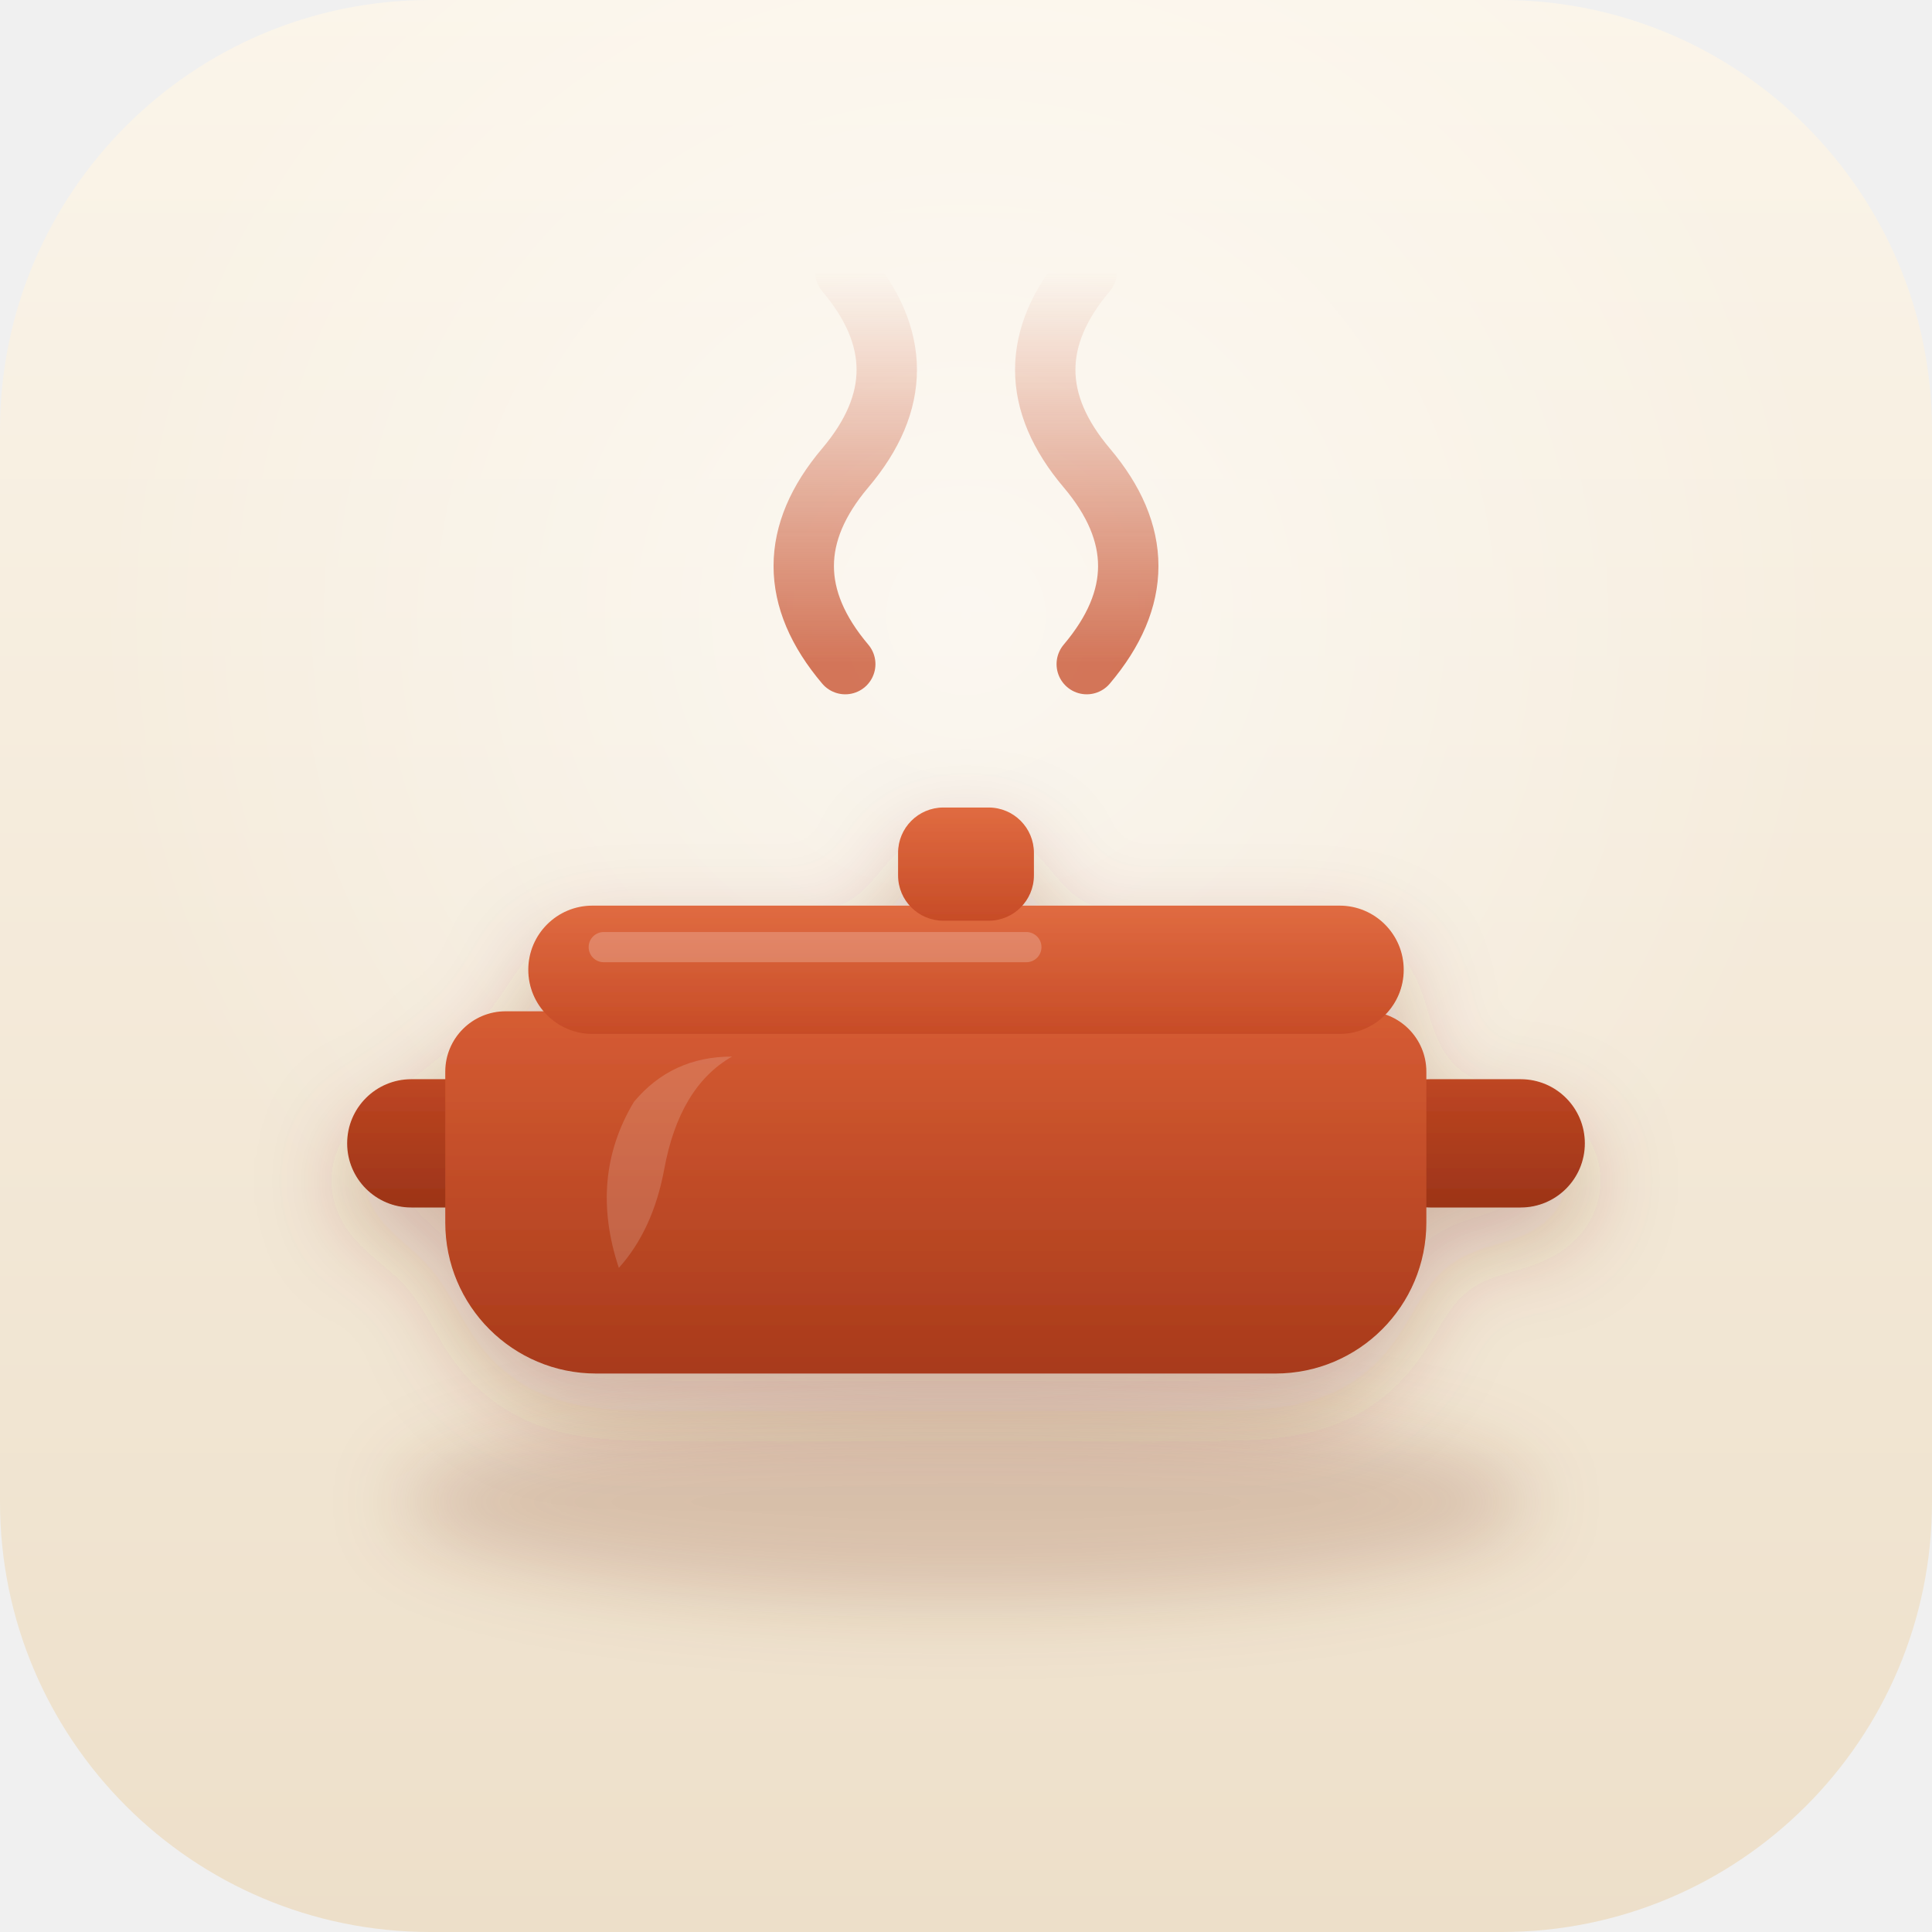
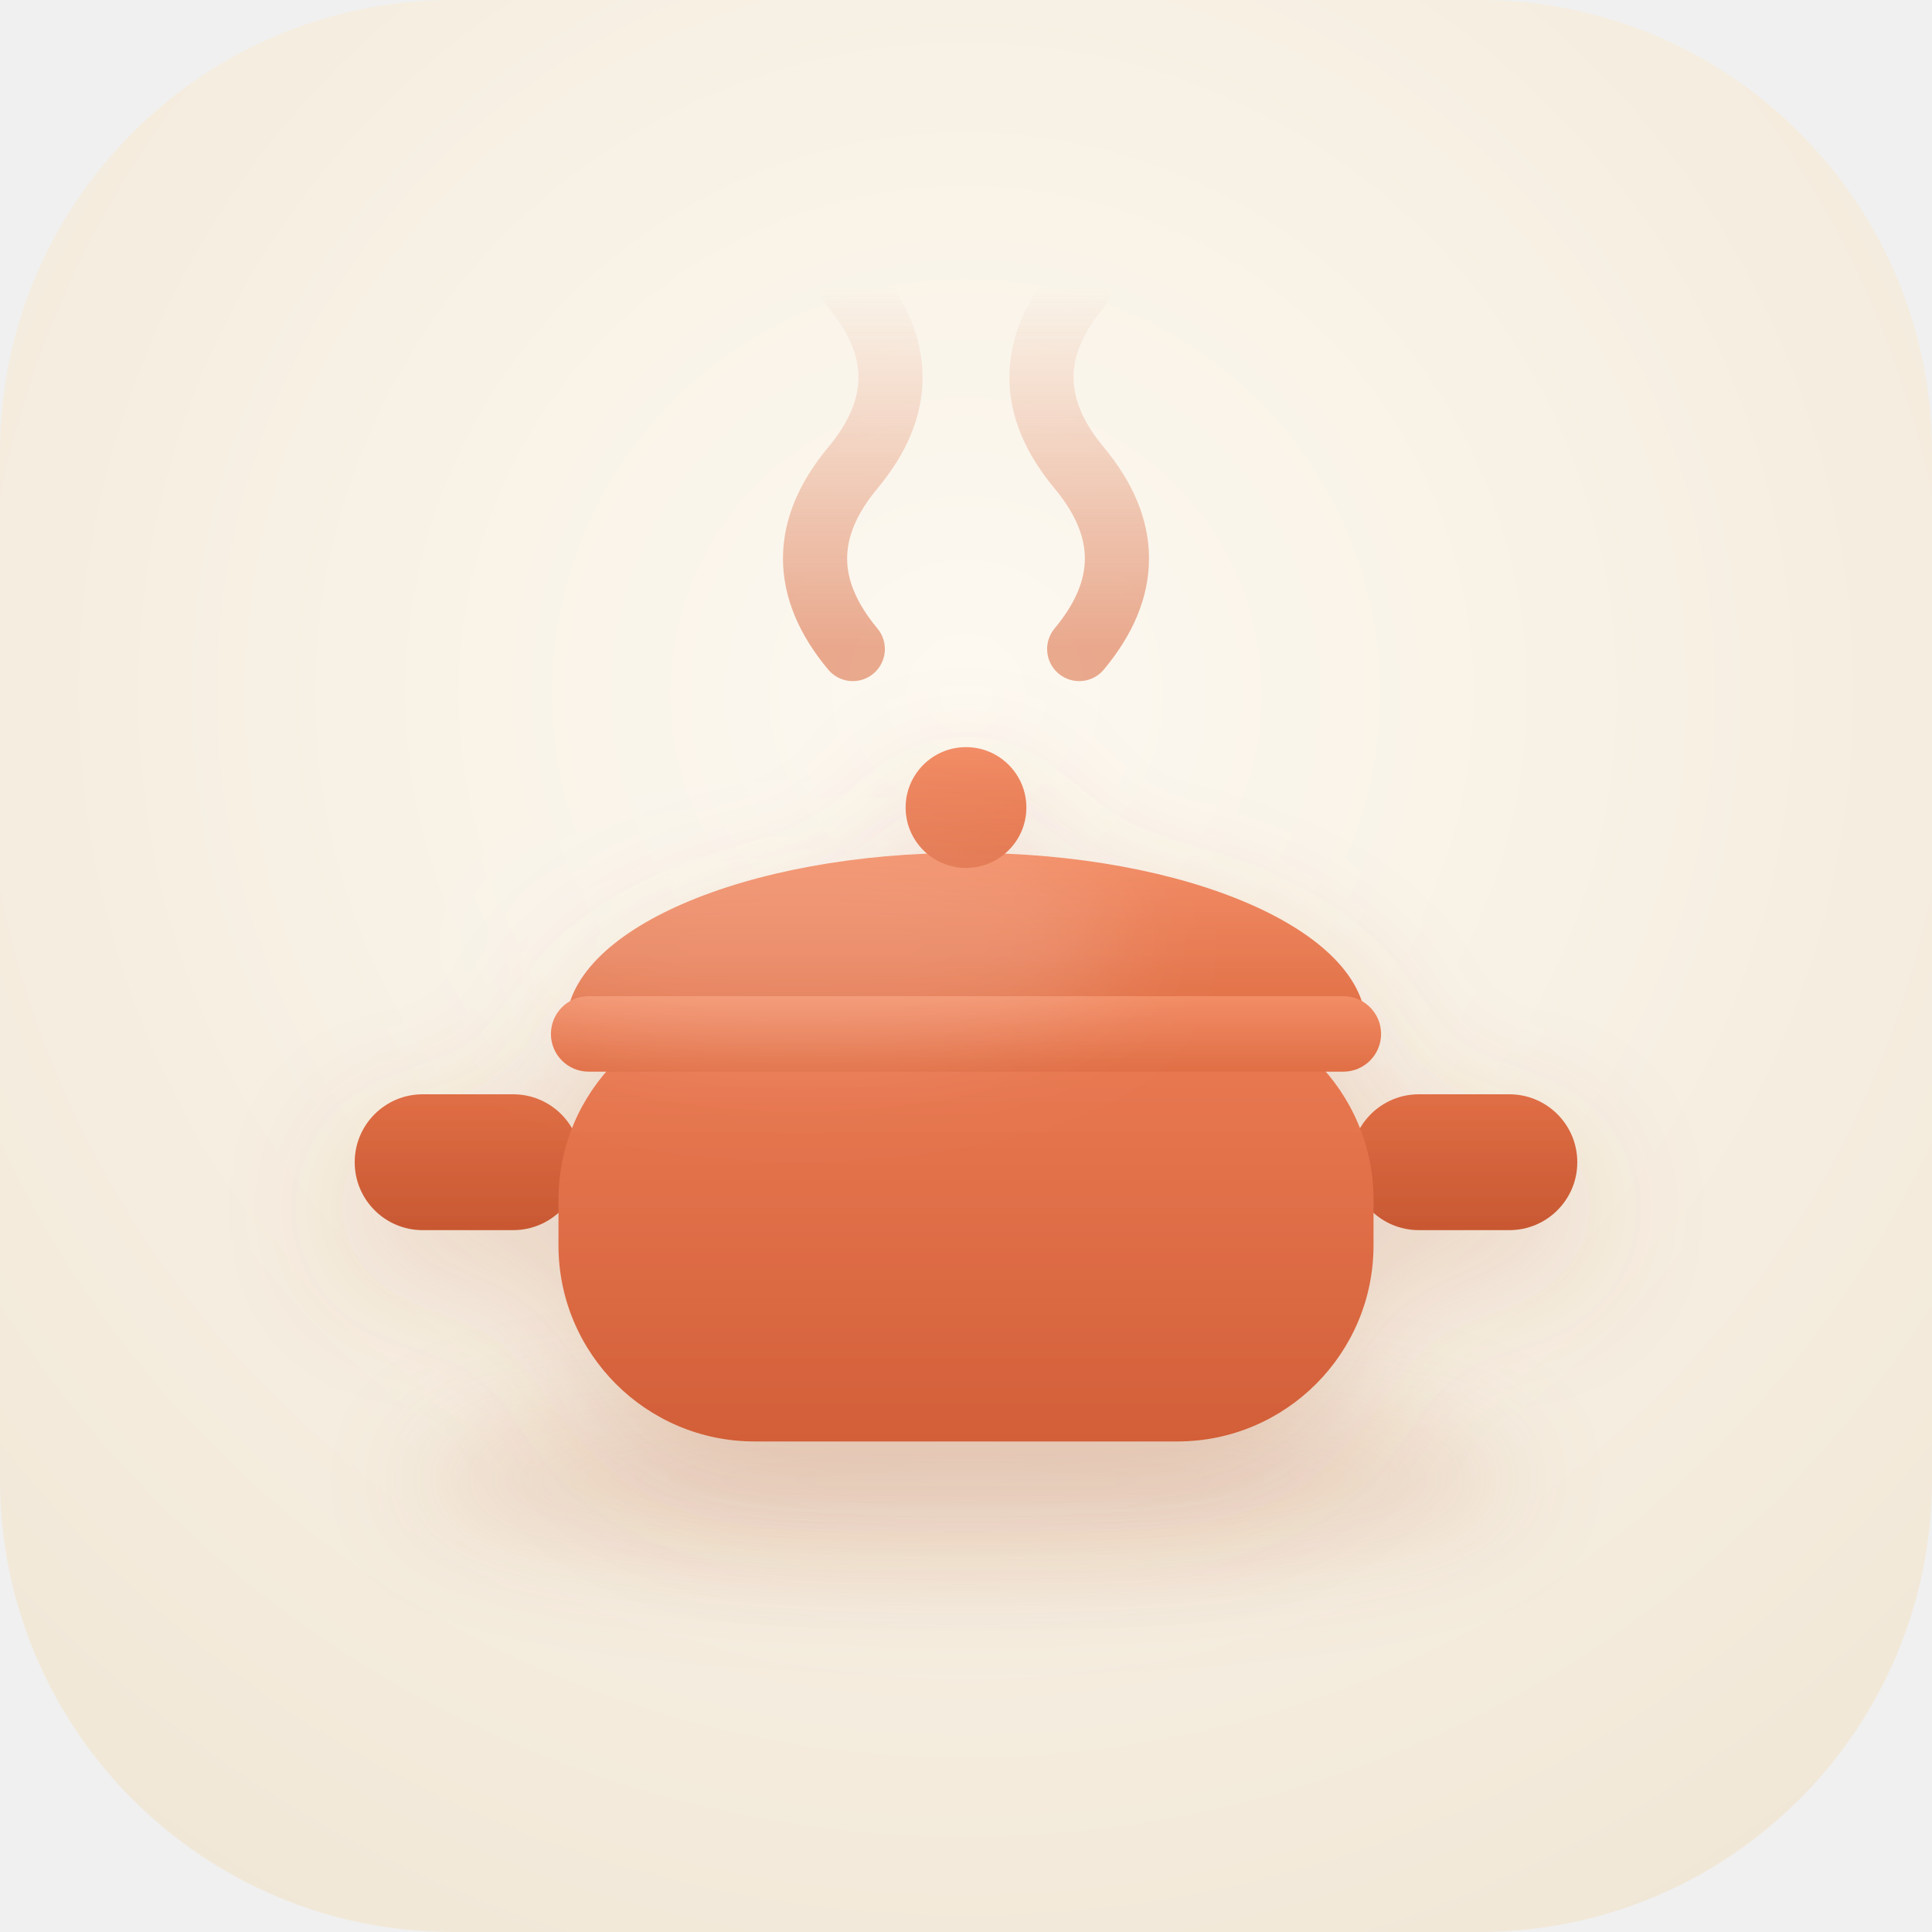
<svg xmlns="http://www.w3.org/2000/svg" viewBox="0 0 512 512" width="512" height="512">
  <defs>
-     <linearGradient id="bg" x1="0" y1="0" x2="0" y2="1">
-       <stop offset="0" stop-color="#FBF5EA" />
-       <stop offset="1" stop-color="#EDDFC9" />
-     </linearGradient>
-     <radialGradient id="glow" cx="0.5" cy="0.32" r="0.75">
-       <stop offset="0" stop-color="#FFFFFF" stop-opacity="0.55" />
-       <stop offset="0.6" stop-color="#FFFFFF" stop-opacity="0" />
+     <radialGradient id="bg" cx="0.5" cy="0.36" r="0.85">
+       <stop offset="0" stop-color="#FDF9F1" />
+       <stop offset="1" stop-color="#EFE4D2" />
    </radialGradient>
    <linearGradient id="body" x1="0" y1="0" x2="0" y2="1">
-       <stop offset="0" stop-color="#D65C33" />
-       <stop offset="1" stop-color="#A83A1B" />
+       <stop offset="0" stop-color="#EC7C55" />
+       <stop offset="1" stop-color="#D25F38" />
    </linearGradient>
    <linearGradient id="lid" x1="0" y1="0" x2="0" y2="1">
-       <stop offset="0" stop-color="#E06B41" />
-       <stop offset="1" stop-color="#C74C27" />
+       <stop offset="0" stop-color="#F28D66" />
+       <stop offset="1" stop-color="#E06E45" />
    </linearGradient>
    <linearGradient id="handle" x1="0" y1="0" x2="0" y2="1">
-       <stop offset="0" stop-color="#BE4622" />
-       <stop offset="1" stop-color="#9C3418" />
+       <stop offset="0" stop-color="#E06E45" />
+       <stop offset="1" stop-color="#C85832" />
    </linearGradient>
    <linearGradient id="steam" x1="0" y1="0" x2="0" y2="1">
-       <stop offset="0" stop-color="#C64B27" stop-opacity="0" />
-       <stop offset="1" stop-color="#C64B27" stop-opacity="0.75" />
+       <stop offset="0" stop-color="#D9673C" stop-opacity="0" />
+       <stop offset="1" stop-color="#D9673C" stop-opacity="0.55" />
    </linearGradient>
-     <filter id="softShadow" x="-40%" y="-40%" width="180%" height="180%">
-       <feDropShadow dx="0" dy="10" stdDeviation="12" flood-color="#7A3218" flood-opacity="0.28" />
+     <filter id="soft" x="-50%" y="-50%" width="200%" height="200%">
+       <feDropShadow dx="0" dy="12" stdDeviation="18" flood-color="#B65E3A" flood-opacity="0.20" />
    </filter>
-     <filter id="groundBlur" x="-50%" y="-50%" width="200%" height="200%">
-       <feGaussianBlur stdDeviation="10" />
+     <filter id="blur" x="-60%" y="-60%" width="220%" height="220%">
+       <feGaussianBlur stdDeviation="14" />
    </filter>
  </defs>
-   <rect width="512" height="512" rx="114" fill="url(#bg)" />
-   <rect width="512" height="512" rx="114" fill="url(#glow)" />
-   <g fill="none" stroke="url(#steam)" stroke-width="16" stroke-linecap="round">
-     <path d="M224 176 q-22 -26 0 -52 q22 -26 0 -52" />
-     <path d="M288 176 q22 -26 0 -52 q-22 -26 0 -52" />
+   <rect width="512" height="512" rx="120" fill="url(#bg)" />
+   <g fill="none" stroke="url(#steam)" stroke-width="17" stroke-linecap="round">
+     <path d="M226 172 q-20 -24 0 -48 q20 -24 0 -48" />
+     <path d="M286 172 q20 -24 0 -48 q-20 -24 0 -48" />
  </g>
-   <ellipse cx="256" cy="398" rx="150" ry="26" fill="#7A3218" opacity="0.20" filter="url(#groundBlur)" />
-   <g filter="url(#softShadow)">
-     <rect x="92" y="286" width="58" height="34" rx="17" fill="url(#handle)" />
-     <rect x="362" y="286" width="58" height="34" rx="17" fill="url(#handle)" />
-     <path d="M150 268 h212 a16 16 0 0 1 16 16 v40 a40 40 0 0 1 -40 40 h-180 a40 40 0 0 1 -40 -40 v-40 a16 16 0 0 1 16 -16 z" fill="url(#body)" />
-     <rect x="140" y="240" width="232" height="34" rx="17" fill="url(#lid)" />
-     <rect x="238" y="214" width="36" height="30" rx="12" fill="url(#lid)" />
+   <ellipse cx="256" cy="392" rx="146" ry="24" fill="#B65E3A" opacity="0.16" filter="url(#blur)" />
+   <g filter="url(#soft)">
+     <rect x="94" y="290" width="60" height="36" rx="18" fill="url(#handle)" />
+     <rect x="358" y="290" width="60" height="36" rx="18" fill="url(#handle)" />
+     <rect x="148" y="266" width="216" height="116" rx="52" fill="url(#body)" />
+     <path d="M150 272 a106 46 0 0 1 212 0 z" fill="url(#lid)" />
+     <rect x="146" y="264" width="220" height="20" rx="10" fill="url(#lid)" />
+     <circle cx="256" cy="214" r="16" fill="url(#lid)" />
  </g>
-   <path d="M168 292 q10 -12 26 -12 q-14 8 -18 30 q-3 16 -12 26 q-8 -24 4 -44 z" fill="#FFFFFF" opacity="0.16" />
-   <rect x="156" y="247" width="120" height="8" rx="4" fill="#FFFFFF" opacity="0.22" />
+   <ellipse cx="212" cy="250" rx="86" ry="30" fill="#FFFFFF" opacity="0.16" filter="url(#blur)" />
</svg>
